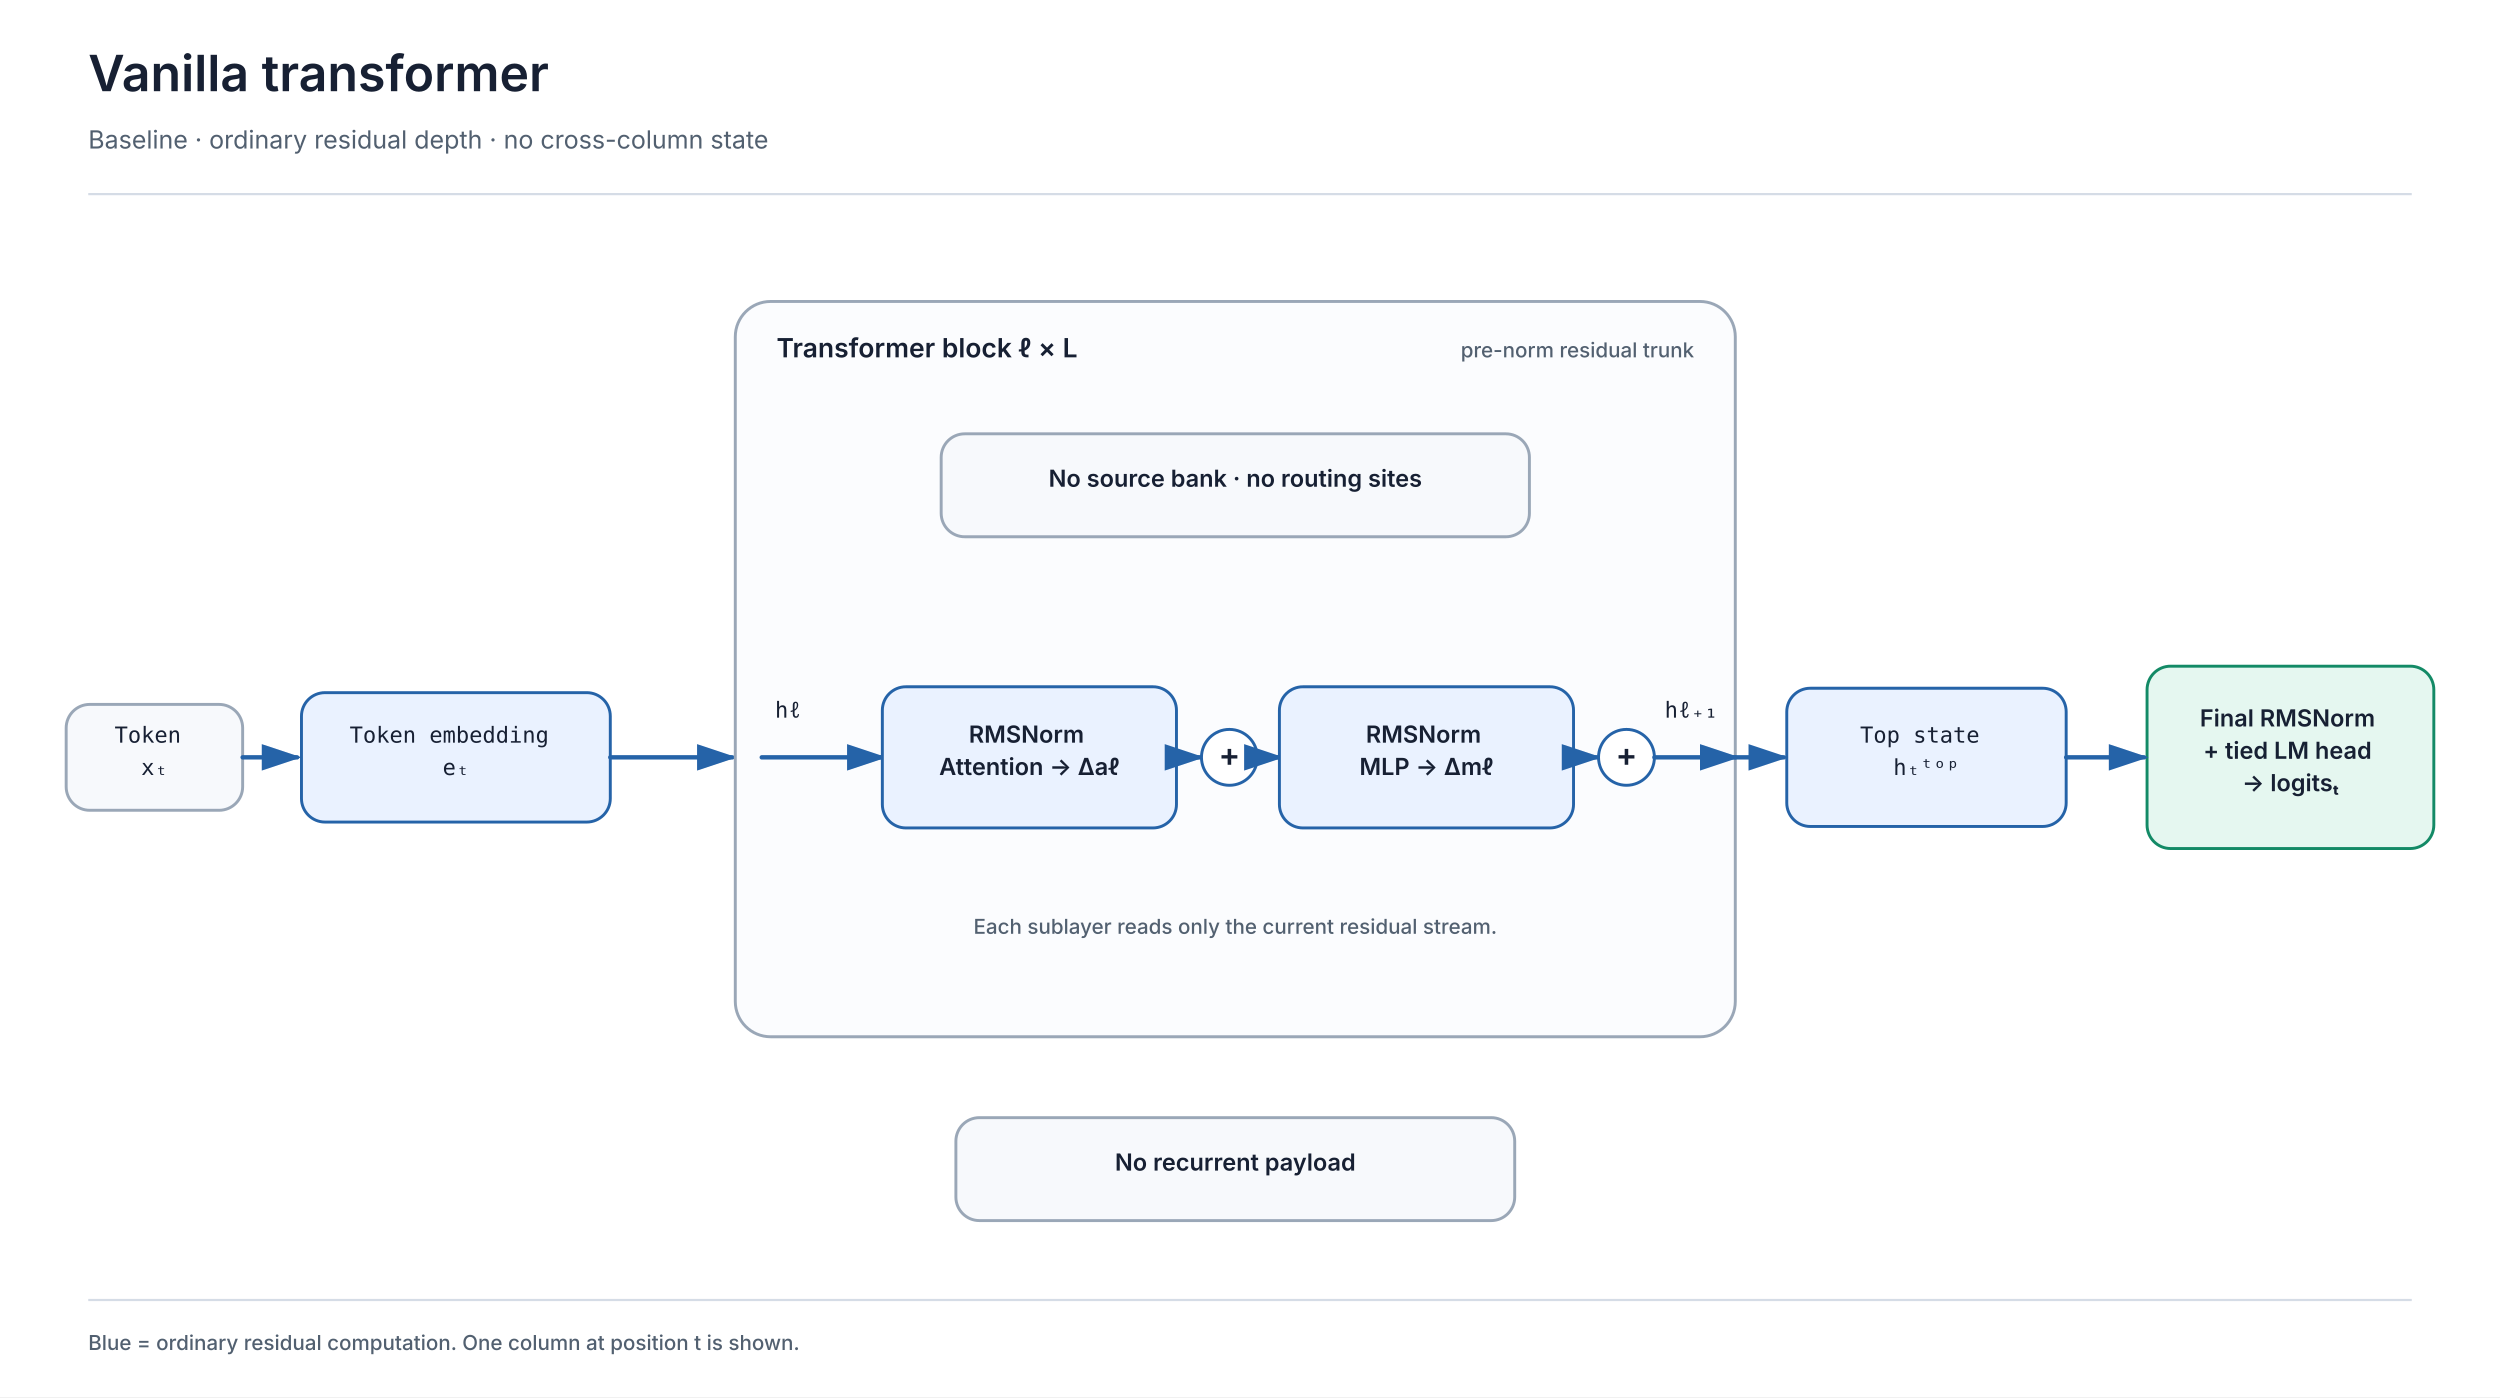
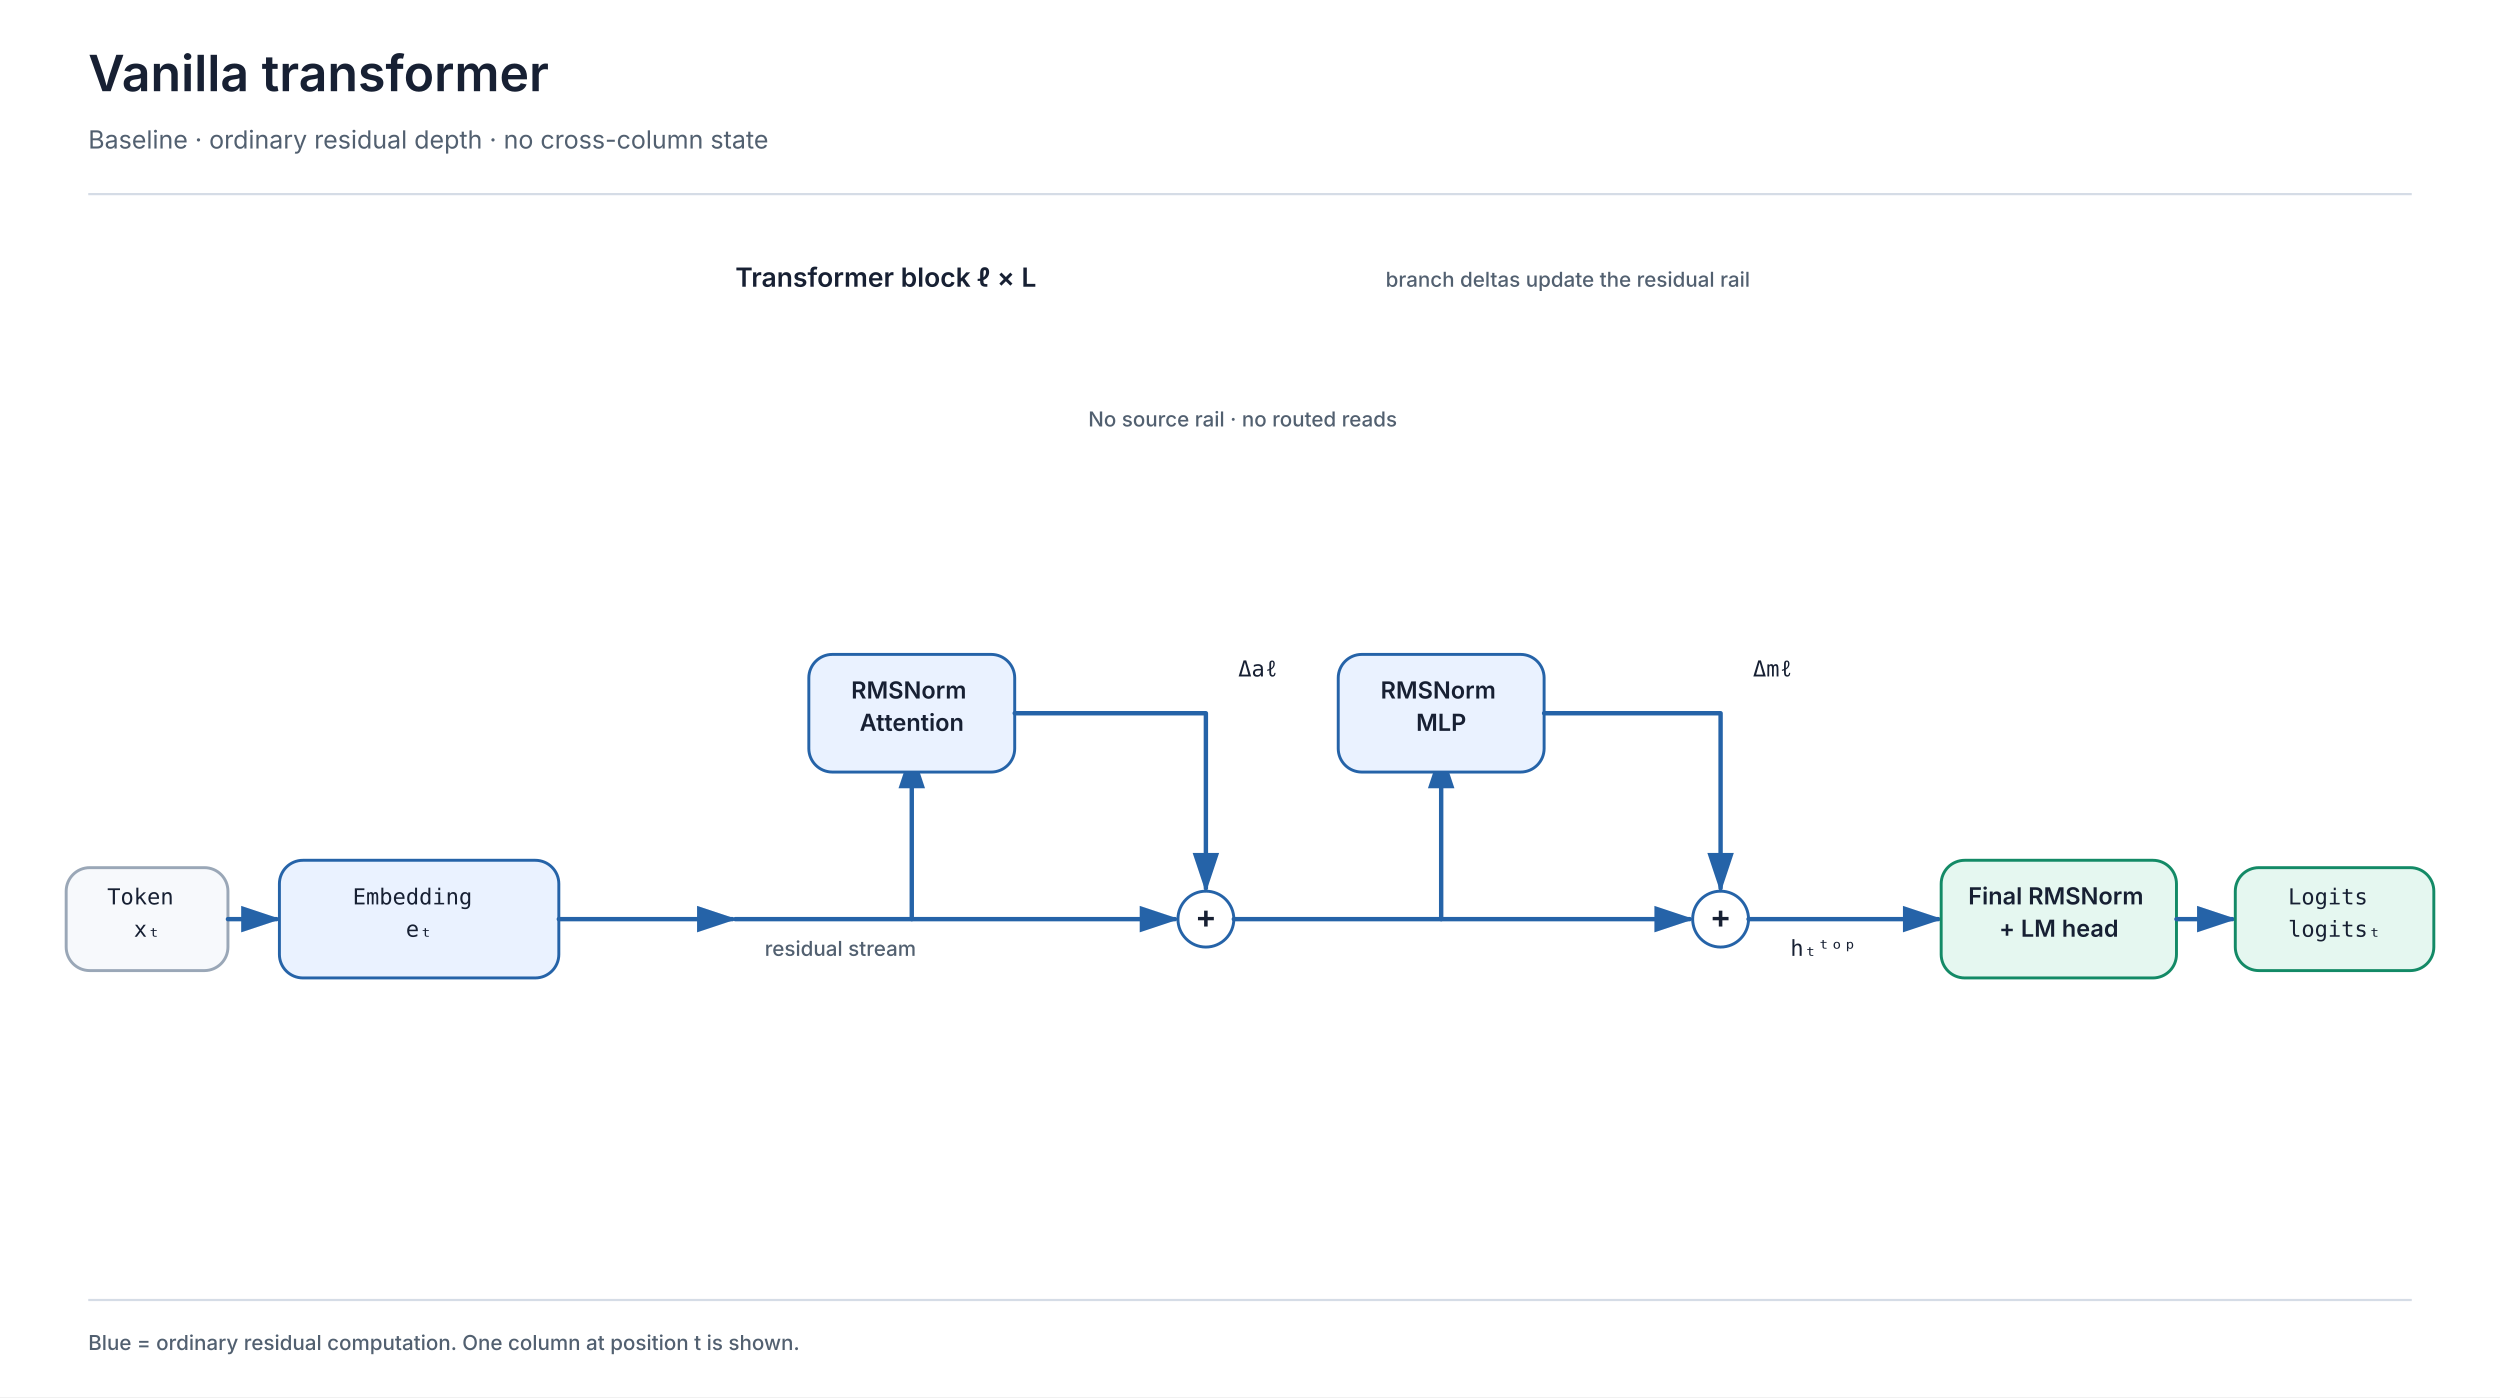
<svg xmlns="http://www.w3.org/2000/svg" width="1700" height="950" viewBox="0 0 1700 950" role="img" aria-labelledby="vanilla-transformer-title vanilla-transformer-desc">
  <defs>
    <marker id="arrow-blue" markerWidth="10" markerHeight="10" refX="8" refY="3" orient="auto" markerUnits="strokeWidth">
      <path d="M0,0 L0,6 L9,3 z" fill="#2563a8" />
    </marker>
    <marker id="arrow-purple" markerWidth="10" markerHeight="10" refX="8" refY="3" orient="auto" markerUnits="strokeWidth">
      <path d="M0,0 L0,6 L9,3 z" fill="#7c3aed" />
    </marker>
    <marker id="arrow-orange" markerWidth="10" markerHeight="10" refX="8" refY="3" orient="auto" markerUnits="strokeWidth">
      <path d="M0,0 L0,6 L9,3 z" fill="#c86b08" />
    </marker>
    <marker id="arrow-gray" markerWidth="10" markerHeight="10" refX="8" refY="3" orient="auto" markerUnits="strokeWidth">
      <path d="M0,0 L0,6 L9,3 z" fill="#64748b" />
    </marker>
    <style>
    .canvas { fill: #ffffff; }
    .title { font: 600 34px -apple-system, BlinkMacSystemFont, "Segoe UI", sans-serif; fill: #172033; }
    .subtitle { font: 400 17px -apple-system, BlinkMacSystemFont, "Segoe UI", sans-serif; fill: #526070; }
    .section { font: 600 18px -apple-system, BlinkMacSystemFont, "Segoe UI", sans-serif; fill: #172033; }
    .label { font: 600 16px -apple-system, BlinkMacSystemFont, "Segoe UI", sans-serif; fill: #172033; }
    .small { font: 500 14px -apple-system, BlinkMacSystemFont, "Segoe UI", sans-serif; fill: #526070; }
    .formula { font: 500 15px ui-monospace, SFMono-Regular, Menlo, monospace; fill: #172033; }
    .sum-label { font: 600 22px -apple-system, BlinkMacSystemFont, "Segoe UI", sans-serif; fill: #172033; }
    .node { stroke-width: 2; }
    .neutral { fill: #f7f9fc; stroke: #9aa7b7; }
    .blue-node { fill: #eaf2ff; stroke: #2563a8; }
    .purple-node { fill: #f2ebff; stroke: #7c3aed; }
    .orange-node { fill: #fff2df; stroke: #c86b08; }
    .green-node { fill: #e5f7f0; stroke: #138a66; }
    .gray-node { fill: #eef2f6; stroke: #64748b; }
    .stack { fill: #fbfcfe; stroke: #9aa7b7; stroke-width: 2; }
    .sum { fill: #ffffff; stroke: #2563a8; stroke-width: 2; }
    .edge { fill: none; stroke-width: 3; stroke-linecap: round; stroke-linejoin: round; }
    .blue { stroke: #2563a8; }
    .purple { stroke: #7c3aed; }
    .orange { stroke: #c86b08; }
    .gray { stroke: #64748b; }
    .divider { stroke: #d5dce6; stroke-width: 1.5; }
  </style>
  </defs>
  <rect class="canvas" width="1700" height="950" />
  <text class="title" x="60" y="62.0" text-anchor="start">
    <tspan x="60" y="62.0">Vanilla transformer</tspan>
  </text>
  <text class="subtitle" x="60" y="101.0" text-anchor="start">
    <tspan x="60" y="101.0">Baseline · ordinary residual depth · no cross-column state</tspan>
  </text>
  <line class="divider" x1="60" y1="132" x2="1640" y2="132" />
-   <rect class="node neutral" x="45" y="479" width="120" height="72" rx="16" />
-   <text class="formula" x="105.0" y="505.0" text-anchor="middle">
-     <tspan x="105.0" y="505.0">Token</tspan>
-     <tspan x="105.0" y="527.0">xₜ</tspan>
+   <rect class="node neutral" x="45" y="590" width="110" height="70" rx="16" />
+   <text class="formula" x="100.0" y="615.0" text-anchor="middle">
+     <tspan x="100.0" y="615.0">Token</tspan>
+     <tspan x="100.0" y="637.0">xₜ</tspan>
  </text>
-   <line class="edge blue" x1="165" y1="515" x2="202" y2="515" marker-end="url(#arrow-blue)" />
-   <rect class="node blue-node" x="205" y="471" width="210" height="88" rx="16" />
-   <text class="formula" x="310.0" y="505.0" text-anchor="middle">
-     <tspan x="310.0" y="505.0">Token embedding</tspan>
-     <tspan x="310.0" y="527.0">eₜ</tspan>
+   <line class="edge blue" x1="155" y1="625" x2="188" y2="625" marker-end="url(#arrow-blue)" />
+   <rect class="node blue-node" x="190" y="585" width="190" height="80" rx="16" />
+   <text class="formula" x="285.0" y="615.0" text-anchor="middle">
+     <tspan x="285.0" y="615.0">Embedding</tspan>
+     <tspan x="285.0" y="637.0">eₜ</tspan>
  </text>
-   <line class="edge blue" x1="415" y1="515" x2="498" y2="515" marker-end="url(#arrow-blue)" />
-   <rect class="stack" x="500" y="205" width="680" height="500" rx="24" />
-   <text class="section" x="528" y="243.0" text-anchor="start">
-     <tspan x="528" y="243.0">Transformer block ℓ   × L</tspan>
+   <line class="edge blue" x1="380" y1="625" x2="498" y2="625" marker-end="url(#arrow-blue)" />
+   <text class="section" x="500" y="195.0" text-anchor="start">
+     <tspan x="500" y="195.0">Transformer block ℓ   × L</tspan>
  </text>
-   <text class="small" x="1152" y="243.0" text-anchor="end">
-     <tspan x="1152" y="243.0">pre-norm residual trunk</tspan>
+   <text class="small" x="1190" y="195.0" text-anchor="end">
+     <tspan x="1190" y="195.0">branch deltas update the residual rail</tspan>
  </text>
-   <text class="formula" x="536" y="488.0" text-anchor="middle">
-     <tspan x="536" y="488.0">hℓ</tspan>
+   <text class="small" x="845" y="290.0" text-anchor="middle">
+     <tspan x="845" y="290.0">No source rail  ·  no routed reads</tspan>
  </text>
-   <line class="edge blue" x1="518" y1="515" x2="600" y2="515" marker-end="url(#arrow-blue)" />
-   <rect class="node blue-node" x="600" y="467" width="200" height="96" rx="16" />
-   <text class="label" x="700.0" y="505.0" text-anchor="middle">
-     <tspan x="700.0" y="505.0">RMSNorm</tspan>
-     <tspan x="700.0" y="527.0">Attention → Δaℓ</tspan>
+   <path class="edge blue" d="M 620 625 L 620 512" marker-end="url(#arrow-blue)" />
+   <path class="edge blue" d="M 980 625 L 980 512" marker-end="url(#arrow-blue)" />
+   <rect class="node blue-node" x="550" y="445" width="140" height="80" rx="16" />
+   <text class="label" x="620.0" y="475.0" text-anchor="middle">
+     <tspan x="620.0" y="475.0">RMSNorm</tspan>
+     <tspan x="620.0" y="497.0">Attention</tspan>
  </text>
-   <line class="edge blue" x1="800" y1="515" x2="816" y2="515" marker-end="url(#arrow-blue)" />
-   <circle class="sum" cx="836" cy="515" r="19" />
-   <text class="sum-label" x="836" y="521.0" text-anchor="middle">
-     <tspan x="836" y="521.0">+</tspan>
+   <rect class="node blue-node" x="910" y="445" width="140" height="80" rx="16" />
+   <text class="label" x="980.0" y="475.0" text-anchor="middle">
+     <tspan x="980.0" y="475.0">RMSNorm</tspan>
+     <tspan x="980.0" y="497.0">MLP</tspan>
  </text>
-   <line class="edge blue" x1="855" y1="515" x2="870" y2="515" marker-end="url(#arrow-blue)" />
-   <rect class="node blue-node" x="870" y="467" width="200" height="96" rx="16" />
-   <text class="label" x="970.0" y="505.0" text-anchor="middle">
-     <tspan x="970.0" y="505.0">RMSNorm</tspan>
-     <tspan x="970.0" y="527.0">MLP → Δmℓ</tspan>
+   <line class="edge blue" x1="500" y1="625" x2="799" y2="625" marker-end="url(#arrow-blue)" />
+   <circle class="sum" cx="820" cy="625" r="19" />
+   <text class="sum-label" x="820" y="631.0" text-anchor="middle">
+     <tspan x="820" y="631.0">+</tspan>
  </text>
-   <line class="edge blue" x1="1070" y1="515" x2="1086" y2="515" marker-end="url(#arrow-blue)" />
-   <circle class="sum" cx="1106" cy="515" r="19" />
-   <text class="sum-label" x="1106" y="521.0" text-anchor="middle">
-     <tspan x="1106" y="521.0">+</tspan>
+   <line class="edge blue" x1="839" y1="625" x2="1149" y2="625" marker-end="url(#arrow-blue)" />
+   <circle class="sum" cx="1170" cy="625" r="19" />
+   <text class="sum-label" x="1170" y="631.0" text-anchor="middle">
+     <tspan x="1170" y="631.0">+</tspan>
  </text>
-   <line class="edge blue" x1="1125" y1="515" x2="1180" y2="515" marker-end="url(#arrow-blue)" />
-   <text class="formula" x="1150" y="488.0" text-anchor="middle">
-     <tspan x="1150" y="488.0">hℓ₊₁</tspan>
+   <path class="edge blue" d="M 690 485 L 820 485 L 820 604" marker-end="url(#arrow-blue)" />
+   <path class="edge blue" d="M 1050 485 L 1170 485 L 1170 604" marker-end="url(#arrow-blue)" />
+   <text class="formula" x="842" y="460.0" text-anchor="start">
+     <tspan x="842" y="460.0">Δaℓ</tspan>
  </text>
-   <rect class="node neutral" x="640" y="295" width="400" height="70" rx="16" />
-   <text class="label" x="840.0" y="331.0" text-anchor="middle">
-     <tspan x="840.0" y="331.0">No source bank  ·  no routing sites</tspan>
+   <text class="formula" x="1192" y="460.0" text-anchor="start">
+     <tspan x="1192" y="460.0">Δmℓ</tspan>
  </text>
-   <text class="small" x="840.0" y="635.0" text-anchor="middle">
-     <tspan x="840.0" y="635.0">Each sublayer reads only the current residual stream.</tspan>
+   <text class="small" x="520" y="650.0" text-anchor="start">
+     <tspan x="520" y="650.0">residual stream</tspan>
  </text>
-   <rect class="node blue-node" x="1215" y="468" width="190" height="94" rx="16" />
-   <text class="formula" x="1310.0" y="505.0" text-anchor="middle">
-     <tspan x="1310.0" y="505.0">Top state</tspan>
-     <tspan x="1310.0" y="527.0">hₜᵗᵒᵖ</tspan>
+   <line class="edge blue" x1="1189" y1="625" x2="1318" y2="625" marker-end="url(#arrow-blue)" />
+   <text class="formula" x="1240" y="650.0" text-anchor="middle">
+     <tspan x="1240" y="650.0">hₜᵗᵒᵖ</tspan>
  </text>
-   <line class="edge blue" x1="1180" y1="515" x2="1213" y2="515" marker-end="url(#arrow-blue)" />
-   <rect class="node green-node" x="1460" y="453" width="195" height="124" rx="16" />
-   <text class="label" x="1557.5" y="494.0" text-anchor="middle">
-     <tspan x="1557.5" y="494.0">Final RMSNorm</tspan>
-     <tspan x="1557.5" y="516.0">+ tied LM head</tspan>
-     <tspan x="1557.5" y="538.0">→ logitsₜ</tspan>
+   <rect class="node green-node" x="1320" y="585" width="160" height="80" rx="16" />
+   <text class="label" x="1400.0" y="615.0" text-anchor="middle">
+     <tspan x="1400.0" y="615.0">Final RMSNorm</tspan>
+     <tspan x="1400.0" y="637.0">+ LM head</tspan>
  </text>
-   <line class="edge blue" x1="1405" y1="515" x2="1458" y2="515" marker-end="url(#arrow-blue)" />
-   <rect class="node neutral" x="650" y="760" width="380" height="70" rx="16" />
-   <text class="label" x="840.0" y="796.0" text-anchor="middle">
-     <tspan x="840.0" y="796.0">No recurrent payload</tspan>
+   <line class="edge blue" x1="1480" y1="625" x2="1518" y2="625" marker-end="url(#arrow-blue)" />
+   <rect class="node green-node" x="1520" y="590" width="135" height="70" rx="16" />
+   <text class="formula" x="1587.5" y="615.0" text-anchor="middle">
+     <tspan x="1587.5" y="615.0">Logits</tspan>
+     <tspan x="1587.5" y="637.0">logitsₜ</tspan>
  </text>
  <line class="divider" x1="60" y1="884" x2="1640" y2="884" />
  <text class="small" x="60" y="918.0" text-anchor="start">
    <tspan x="60" y="918.0">Blue = ordinary residual computation. One column at position t is shown.</tspan>
  </text>
</svg>
